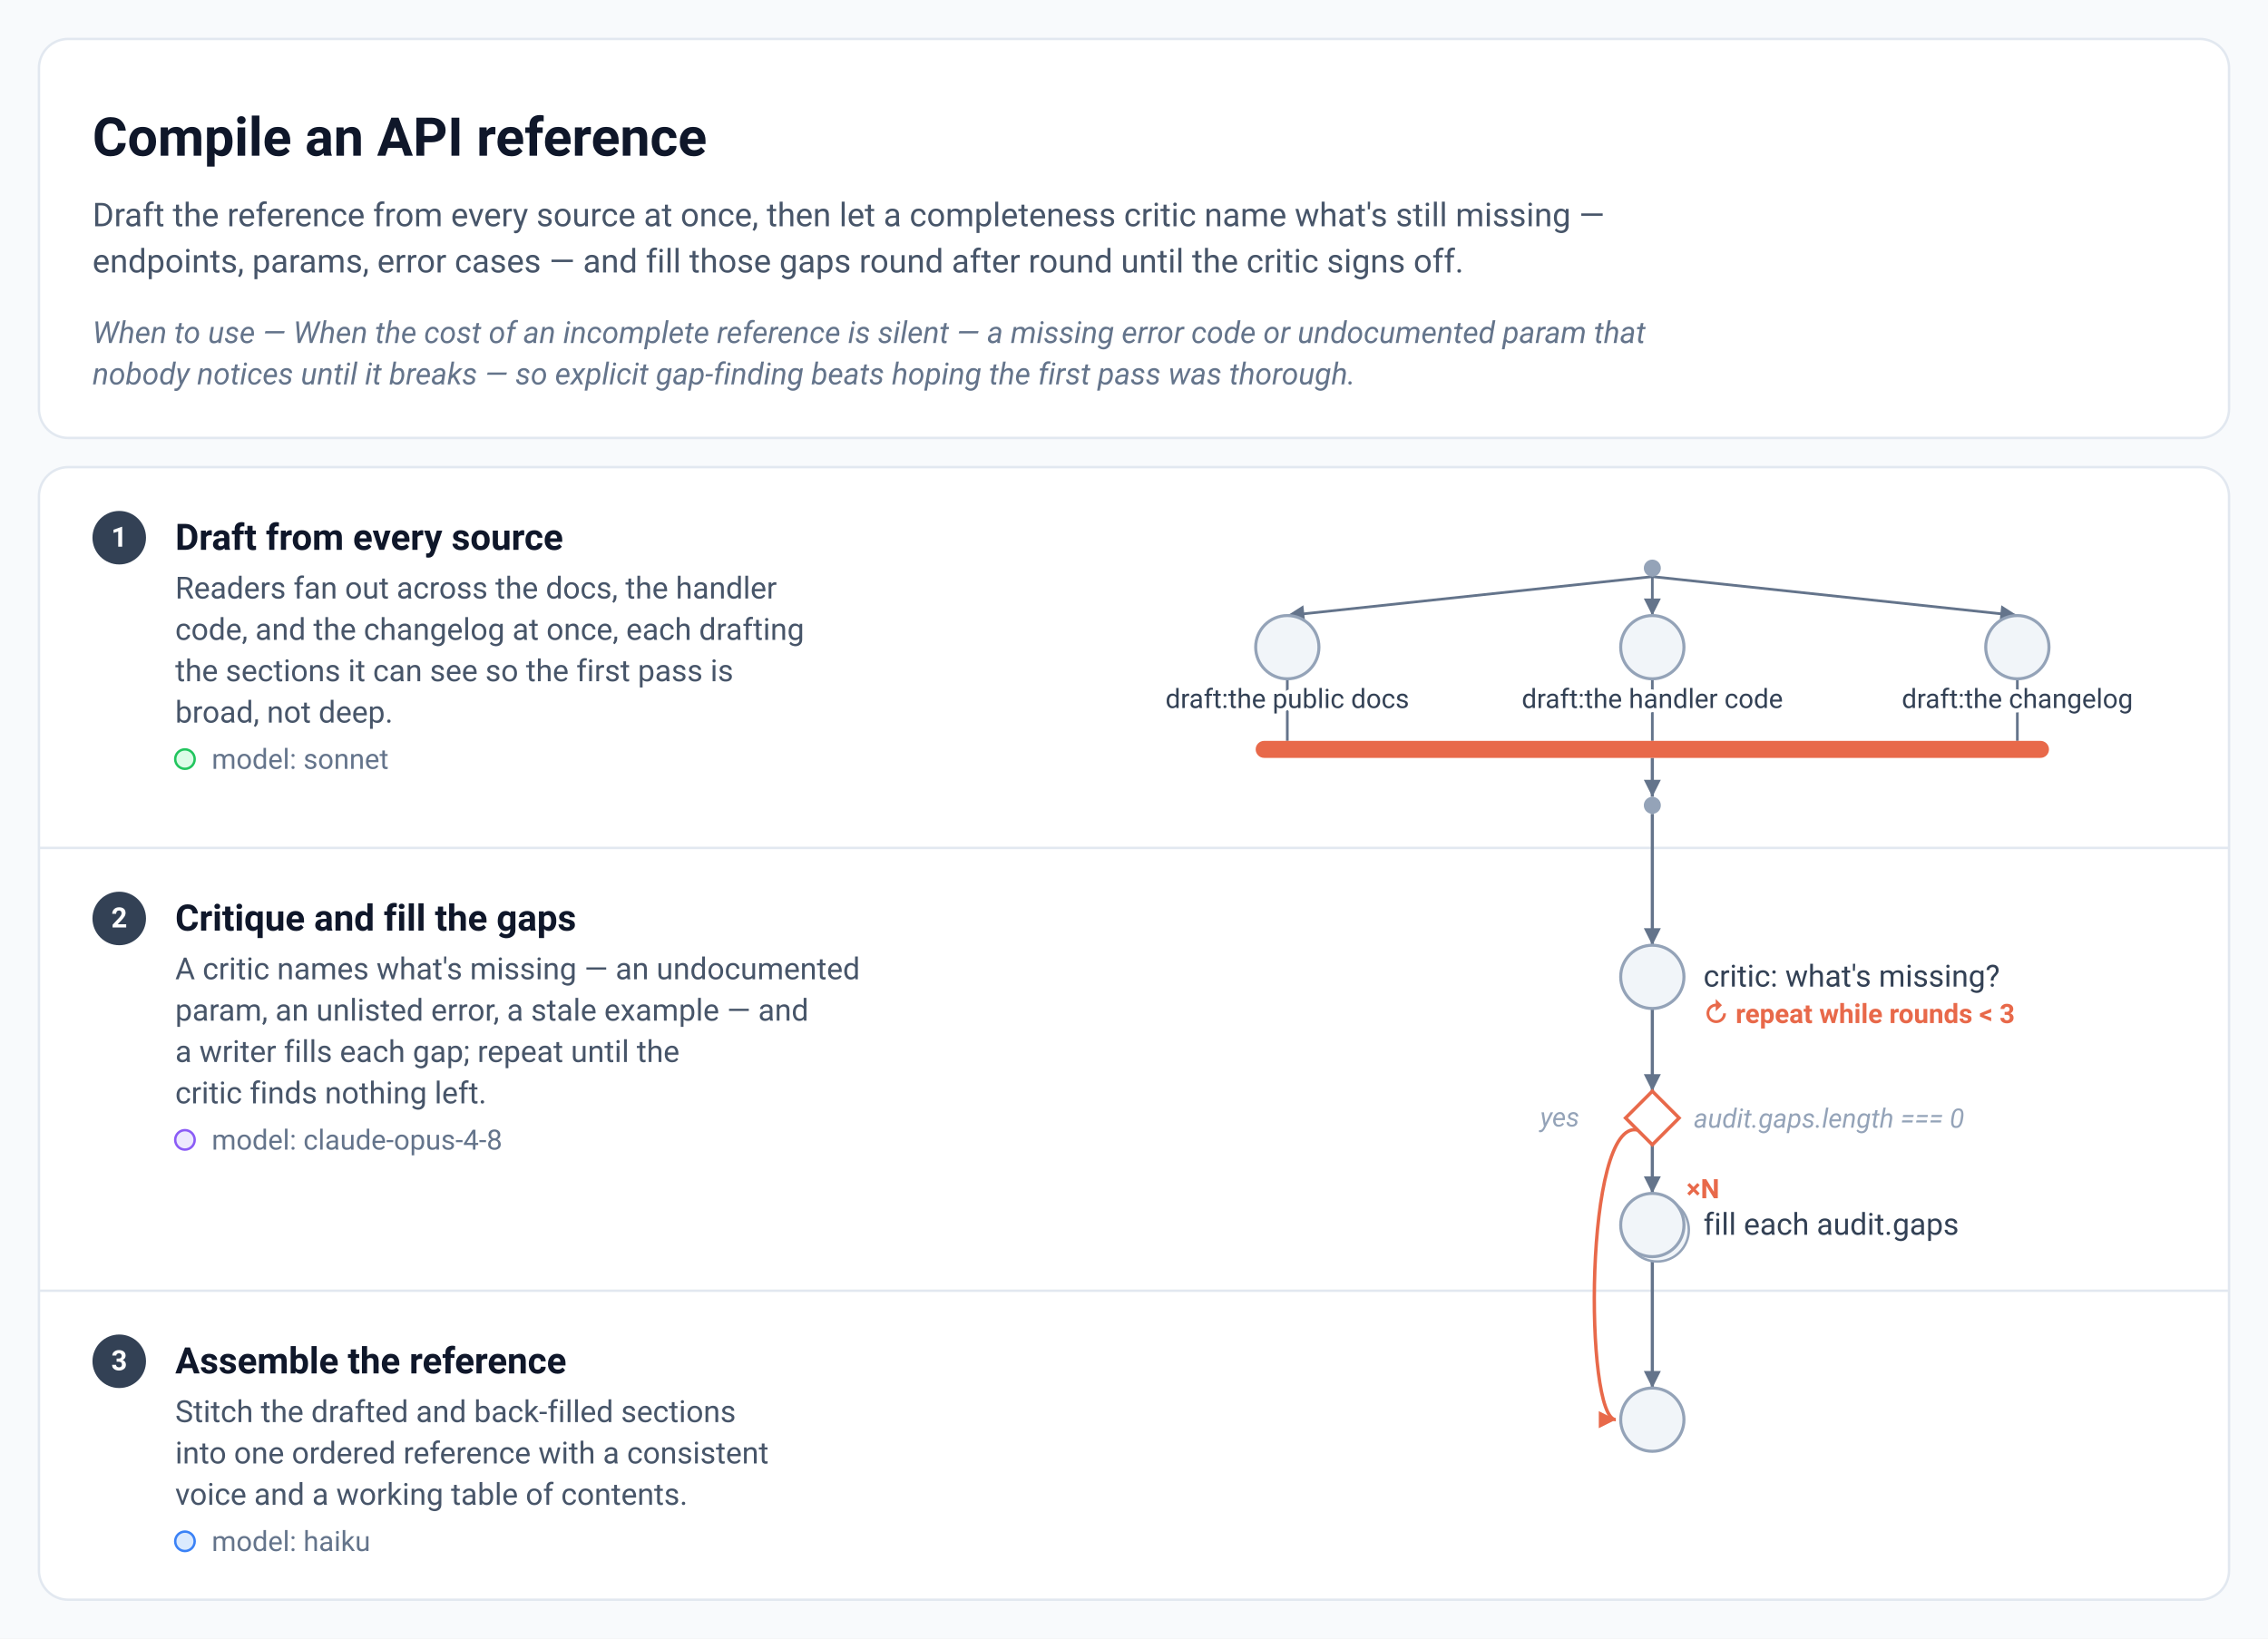
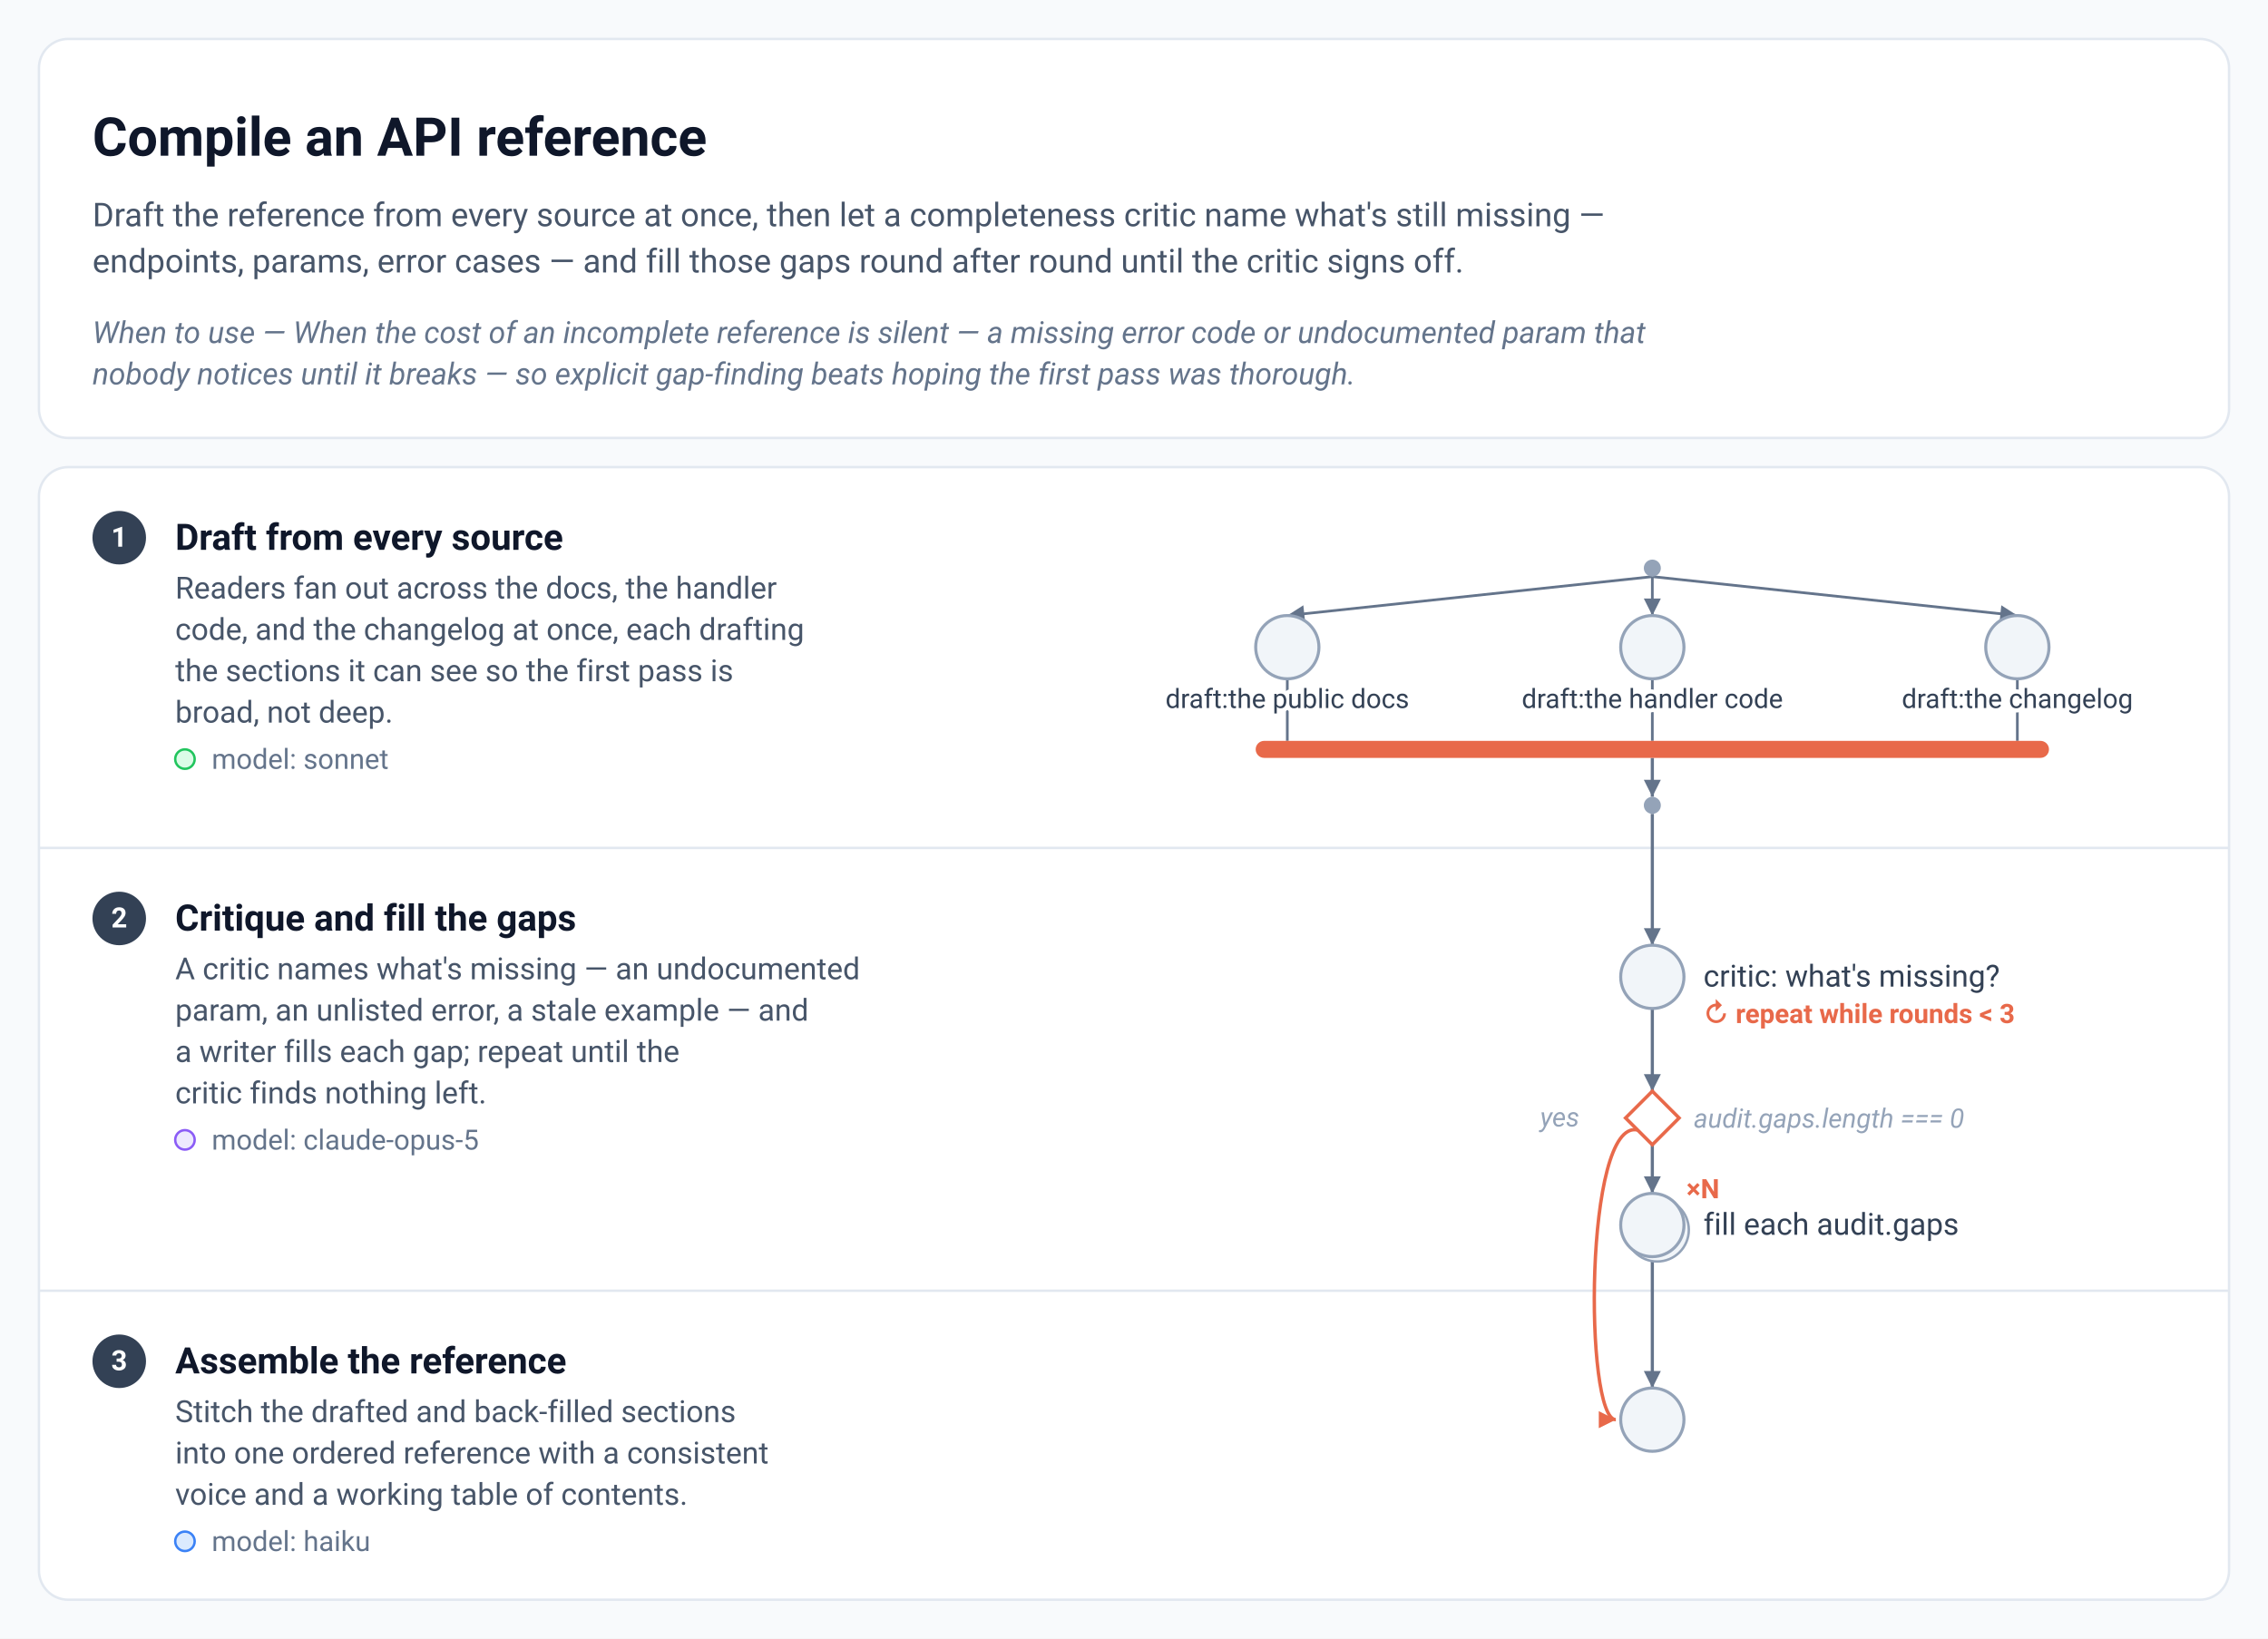
<svg xmlns="http://www.w3.org/2000/svg" width="932" height="673.5" viewBox="0 0 932 673.5" font-family="-apple-system, BlinkMacSystemFont, 'Segoe UI', Roboto, Helvetica, Arial, sans-serif">
  <rect width="932" height="673.5" fill="#f8fafc" />
  <g transform="translate(0 16)">
    <g class="header-card">
      <rect x="16" y="0" width="900" height="164" rx="12" fill="#ffffff" stroke="#e2e8f0" stroke-width="1" />
      <text x="38" y="48" font-size="22" fill="#0f172a" font-weight="700">Compile an API reference</text>
      <text x="38" y="77" font-size="13.5" fill="#475569">Draft the reference from every source at once, then let a completeness critic name what's still missing —</text>
      <text x="38" y="96" font-size="13.5" fill="#475569">endpoints, params, error cases — and fill those gaps round after round until the critic signs off.</text>
      <text x="38" y="125" font-size="12.5" fill="#64748b" font-style="italic">When to use — When the cost of an incomplete reference is silent — a missing error code or undocumented param that</text>
      <text x="38" y="142" font-size="12.5" fill="#64748b" font-style="italic">nobody notices until it breaks — so explicit gap-finding beats hoping the first pass was thorough.</text>
    </g>
  </g>
  <g transform="translate(0 192)">
    <rect x="16" y="0" width="900" height="465.5" rx="12" fill="#ffffff" stroke="#e2e8f0" stroke-width="1" />
    <g class="swimlane" />
    <g class="swimlane">
      <line x1="16" y1="156.5" x2="916" y2="156.5" stroke="#e2e8f0" stroke-width="1" />
    </g>
    <g class="swimlane">
      <line x1="16" y1="338.5" x2="916" y2="338.5" stroke="#e2e8f0" stroke-width="1" />
    </g>
    <g transform="translate(0 0)">
      <g class="lane-label">
        <circle cx="49" cy="29" r="11" fill="#334155" />
        <text x="49" y="32.7" font-size="11.5" fill="#ffffff" font-weight="700" text-anchor="middle">1</text>
        <text x="72" y="34" font-size="15" fill="#0f172a" font-weight="700">Draft from every source</text>
        <text x="72" y="54" font-size="12.5" fill="#475569">Readers fan out across the docs, the handler</text>
        <text x="72" y="71" font-size="12.5" fill="#475569">code, and the changelog at once, each drafting</text>
        <text x="72" y="88" font-size="12.5" fill="#475569">the sections it can see so the first pass is</text>
        <text x="72" y="105" font-size="12.5" fill="#475569">broad, not deep.</text>
        <circle cx="76" cy="120" r="4" fill="#dcfce7" stroke="#22c55e" stroke-width="1" />
        <text x="87" y="124" font-size="11.5" fill="#64748b">model: sonnet</text>
      </g>
    </g>
    <g transform="translate(0 156.5)">
      <g class="lane-label">
        <circle cx="49" cy="29" r="11" fill="#334155" />
        <text x="49" y="32.7" font-size="11.5" fill="#ffffff" font-weight="700" text-anchor="middle">2</text>
        <text x="72" y="34" font-size="15" fill="#0f172a" font-weight="700">Critique and fill the gaps</text>
        <text x="72" y="54" font-size="12.5" fill="#475569">A critic names what's missing — an undocumented</text>
        <text x="72" y="71" font-size="12.5" fill="#475569">param, an unlisted error, a stale example — and</text>
        <text x="72" y="88" font-size="12.5" fill="#475569">a writer fills each gap; repeat until the</text>
        <text x="72" y="105" font-size="12.5" fill="#475569">critic finds nothing left.</text>
        <circle cx="76" cy="120" r="4" fill="#ede9fe" stroke="#8b5cf6" stroke-width="1" />
-         <text x="87" y="124" font-size="11.5" fill="#64748b">model: claude-opus-4-8</text>
+         <text x="87" y="124" font-size="11.5" fill="#64748b">model: claude-opus-5</text>
      </g>
    </g>
    <g transform="translate(0 338.5)">
      <g class="lane-label">
        <circle cx="49" cy="29" r="11" fill="#334155" />
        <text x="49" y="32.7" font-size="11.5" fill="#ffffff" font-weight="700" text-anchor="middle">3</text>
        <text x="72" y="34" font-size="15" fill="#0f172a" font-weight="700">Assemble the reference</text>
        <text x="72" y="54" font-size="12.5" fill="#475569">Stitch the drafted and back-filled sections</text>
        <text x="72" y="71" font-size="12.5" fill="#475569">into one ordered reference with a consistent</text>
        <text x="72" y="88" font-size="12.5" fill="#475569">voice and a working table of contents.</text>
        <circle cx="76" cy="103" r="4" fill="#dbeafe" stroke="#3b82f6" stroke-width="1" />
        <text x="87" y="107" font-size="11.5" fill="#64748b">model: haiku</text>
      </g>
    </g>
    <g class="topology" transform="translate(375 0)">
      <g class="edge">
        <path d="M 304 45 L 154 61" fill="none" stroke="#64748b" stroke-width="1.1" />
        <polygon points="154,61 160.59,56.78 161.33,63.74" fill="#64748b" />
      </g>
      <g class="edge">
        <path d="M 304 45 L 304 61" fill="none" stroke="#64748b" stroke-width="1.1" />
        <polygon points="304,61 300.5,54 307.5,54" fill="#64748b" />
      </g>
      <g class="edge">
        <path d="M 304 45 L 454 61" fill="none" stroke="#64748b" stroke-width="1.1" />
        <polygon points="454,61 446.67,63.74 447.41,56.78" fill="#64748b" />
      </g>
      <g class="edge">
        <path d="M 154 87 L 154 112.5" fill="none" stroke="#64748b" stroke-width="1.1" />
      </g>
      <g class="edge">
        <path d="M 304 87 L 304 112.5" fill="none" stroke="#64748b" stroke-width="1.1" />
      </g>
      <g class="edge">
        <path d="M 454 87 L 454 112.5" fill="none" stroke="#64748b" stroke-width="1.1" />
      </g>
      <g class="edge">
        <path d="M 304 119.5 L 304 135.5" fill="none" stroke="#64748b" stroke-width="1.3" />
        <polygon points="304,135.5 300.5,128.5 307.5,128.5" fill="#64748b" />
      </g>
      <g class="edge">
        <path d="M 304 222.5 L 304 256.5" fill="none" stroke="#64748b" stroke-width="1.3" />
        <polygon points="304,256.5 300.5,249.5 307.5,249.5" fill="#64748b" />
      </g>
      <g class="edge">
        <path d="M 304 278.5 L 304 298.5" fill="none" stroke="#64748b" stroke-width="1.3" />
        <polygon points="304,298.5 300.5,291.5 307.5,291.5" fill="#64748b" />
      </g>
      <g class="edge">
        <path d="M 304 142.5 L 304 196.5" fill="none" stroke="#64748b" stroke-width="1.3" />
        <polygon points="304,196.5 300.5,189.5 307.5,189.5" fill="#64748b" />
      </g>
      <g class="edge">
        <path d="M 304 324.5 L 304 378.5" fill="none" stroke="#64748b" stroke-width="1.3" />
        <polygon points="304,378.5 300.5,371.5 307.5,371.5" fill="#64748b" />
      </g>
      <circle class="hub" cx="304" cy="41.5" r="3.5" fill="#94a3b8" />
      <g class="agent-node">
        <circle cx="154" cy="74" r="13" fill="#f1f5f9" stroke="#94a3b8" stroke-width="1.25" />
        <text x="154" y="99" font-size="11" fill="#334155" text-anchor="middle" stroke="#ffffff" stroke-width="3.5" stroke-linejoin="round" paint-order="stroke fill">draft:the public docs</text>
      </g>
      <g class="agent-node">
        <circle cx="304" cy="74" r="13" fill="#f1f5f9" stroke="#94a3b8" stroke-width="1.25" />
        <text x="304" y="99" font-size="11" fill="#334155" text-anchor="middle" stroke="#ffffff" stroke-width="3.5" stroke-linejoin="round" paint-order="stroke fill">draft:the handler code</text>
      </g>
      <g class="agent-node">
        <circle cx="454" cy="74" r="13" fill="#f1f5f9" stroke="#94a3b8" stroke-width="1.25" />
        <text x="454" y="99" font-size="11" fill="#334155" text-anchor="middle" stroke="#ffffff" stroke-width="3.5" stroke-linejoin="round" paint-order="stroke fill">draft:the changelog</text>
      </g>
      <rect class="barrier" x="141" y="112.5" width="326" height="7" rx="3.5" fill="#e8694a" />
      <circle class="hub" cx="304" cy="139" r="3.5" fill="#94a3b8" />
      <g class="agent-node">
        <circle cx="304" cy="209.5" r="13" fill="#f1f5f9" stroke="#94a3b8" stroke-width="1.25" />
        <text x="325" y="213.5" font-size="12.5" fill="#334155" stroke="#ffffff" stroke-width="3.5" stroke-linejoin="round" paint-order="stroke fill">critic: what's missing?</text>
      </g>
      <g class="decision">
        <polygon points="304,256.5 315,267.5 304,278.5 293,267.5" fill="#ffffff" stroke="#e8694a" stroke-width="1.4" />
        <text x="321" y="271.5" font-size="11" fill="#94a3b8" font-style="italic" stroke="#ffffff" stroke-width="3.5" stroke-linejoin="round" paint-order="stroke fill">audit.gaps.length === 0</text>
      </g>
      <g class="agent-node">
        <circle cx="306" cy="313.5" r="13" fill="#f1f5f9" stroke="#94a3b8" stroke-width="1" />
        <circle cx="304" cy="311.5" r="13" fill="#f1f5f9" stroke="#94a3b8" stroke-width="1.25" />
        <text x="325" y="315.5" font-size="12.5" fill="#334155" stroke="#ffffff" stroke-width="3.5" stroke-linejoin="round" paint-order="stroke fill">fill each audit.gaps</text>
        <text x="318" y="300.5" font-size="11" font-weight="700" fill="#e8694a">×N</text>
      </g>
      <g class="agent-node">
        <circle cx="304" cy="391.5" r="13" fill="#f1f5f9" stroke="#94a3b8" stroke-width="1.25" />
      </g>
      <g class="control-arc">
        <path d="M 297.95 272.45 C 276 267.5 276 391.5 289 391.5" fill="none" stroke="#e8694a" stroke-width="1.4" />
        <polygon points="289,391.5 282,395 282,388" fill="#e8694a" />
        <text x="274" y="271" font-size="11" fill="#94a3b8" font-style="italic" text-anchor="end" stroke="#ffffff" stroke-width="3.5" stroke-linejoin="round" paint-order="stroke fill">yes</text>
      </g>
      <g class="loop-badge">
        <text x="325" y="228.5" font-size="11" fill="#e8694a" font-weight="600" stroke="#ffffff" stroke-width="3.5" stroke-linejoin="round" paint-order="stroke fill">↻ repeat while rounds &lt; 3</text>
      </g>
    </g>
  </g>
</svg>
